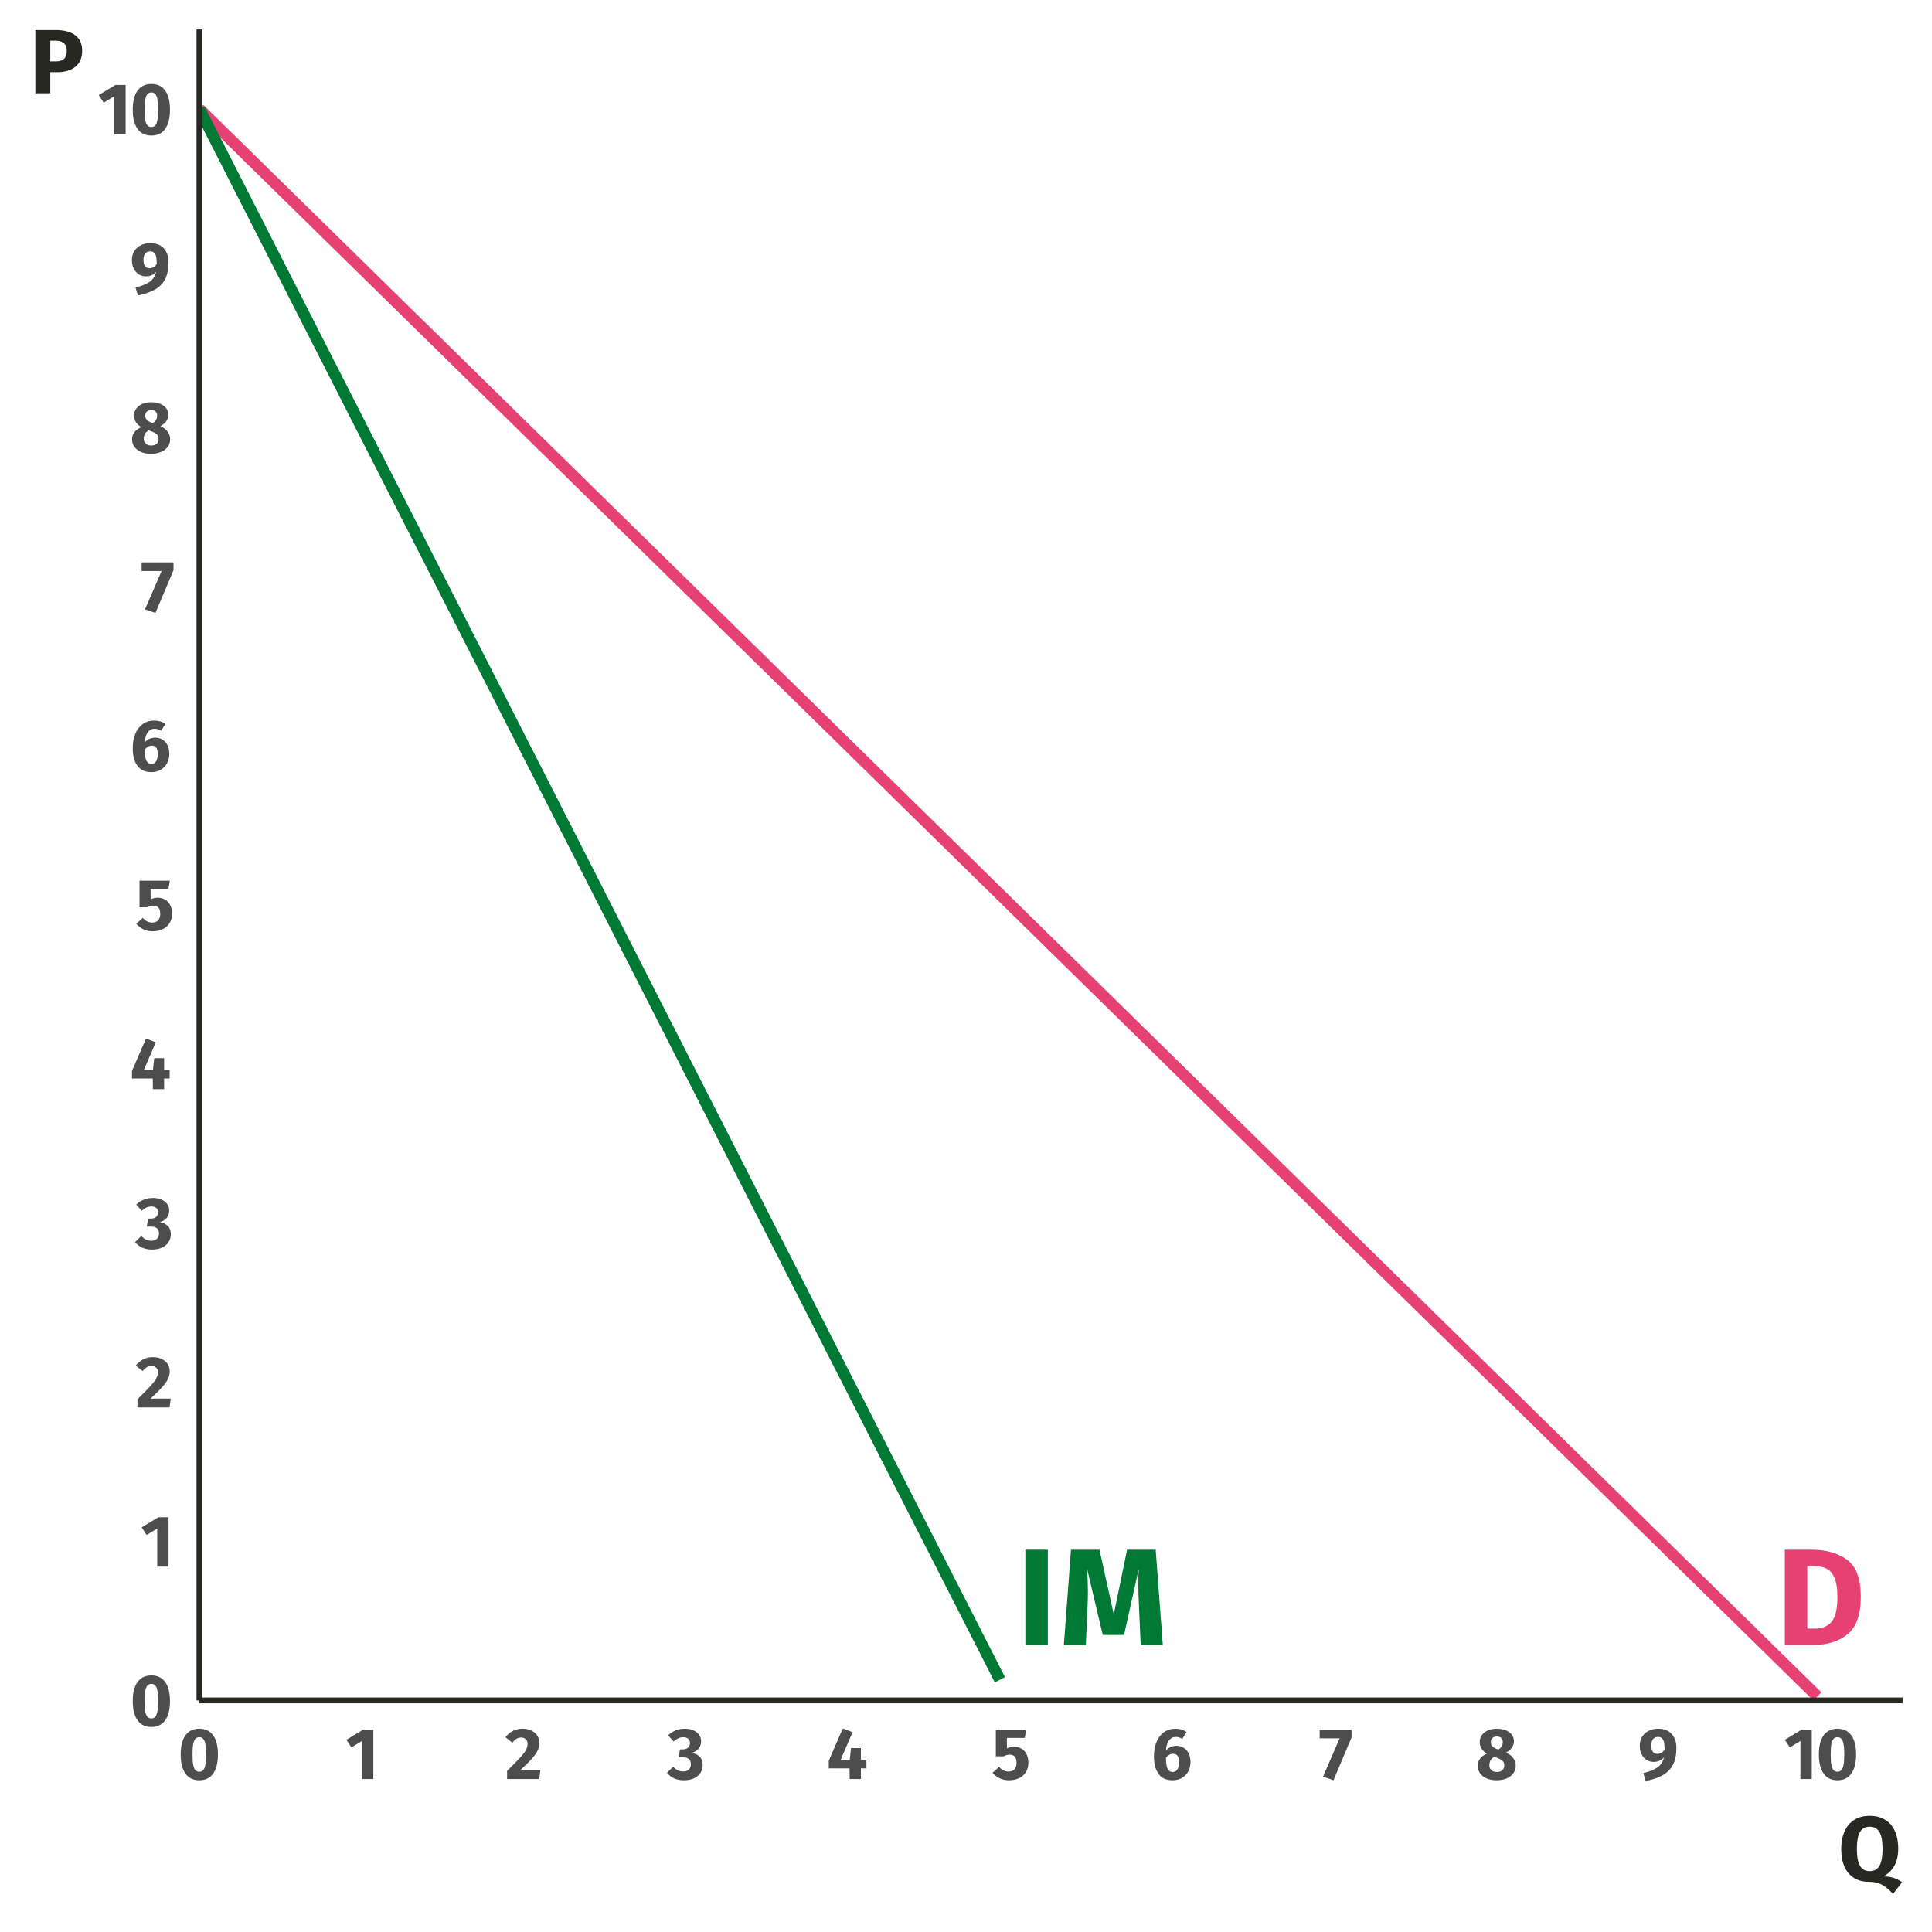
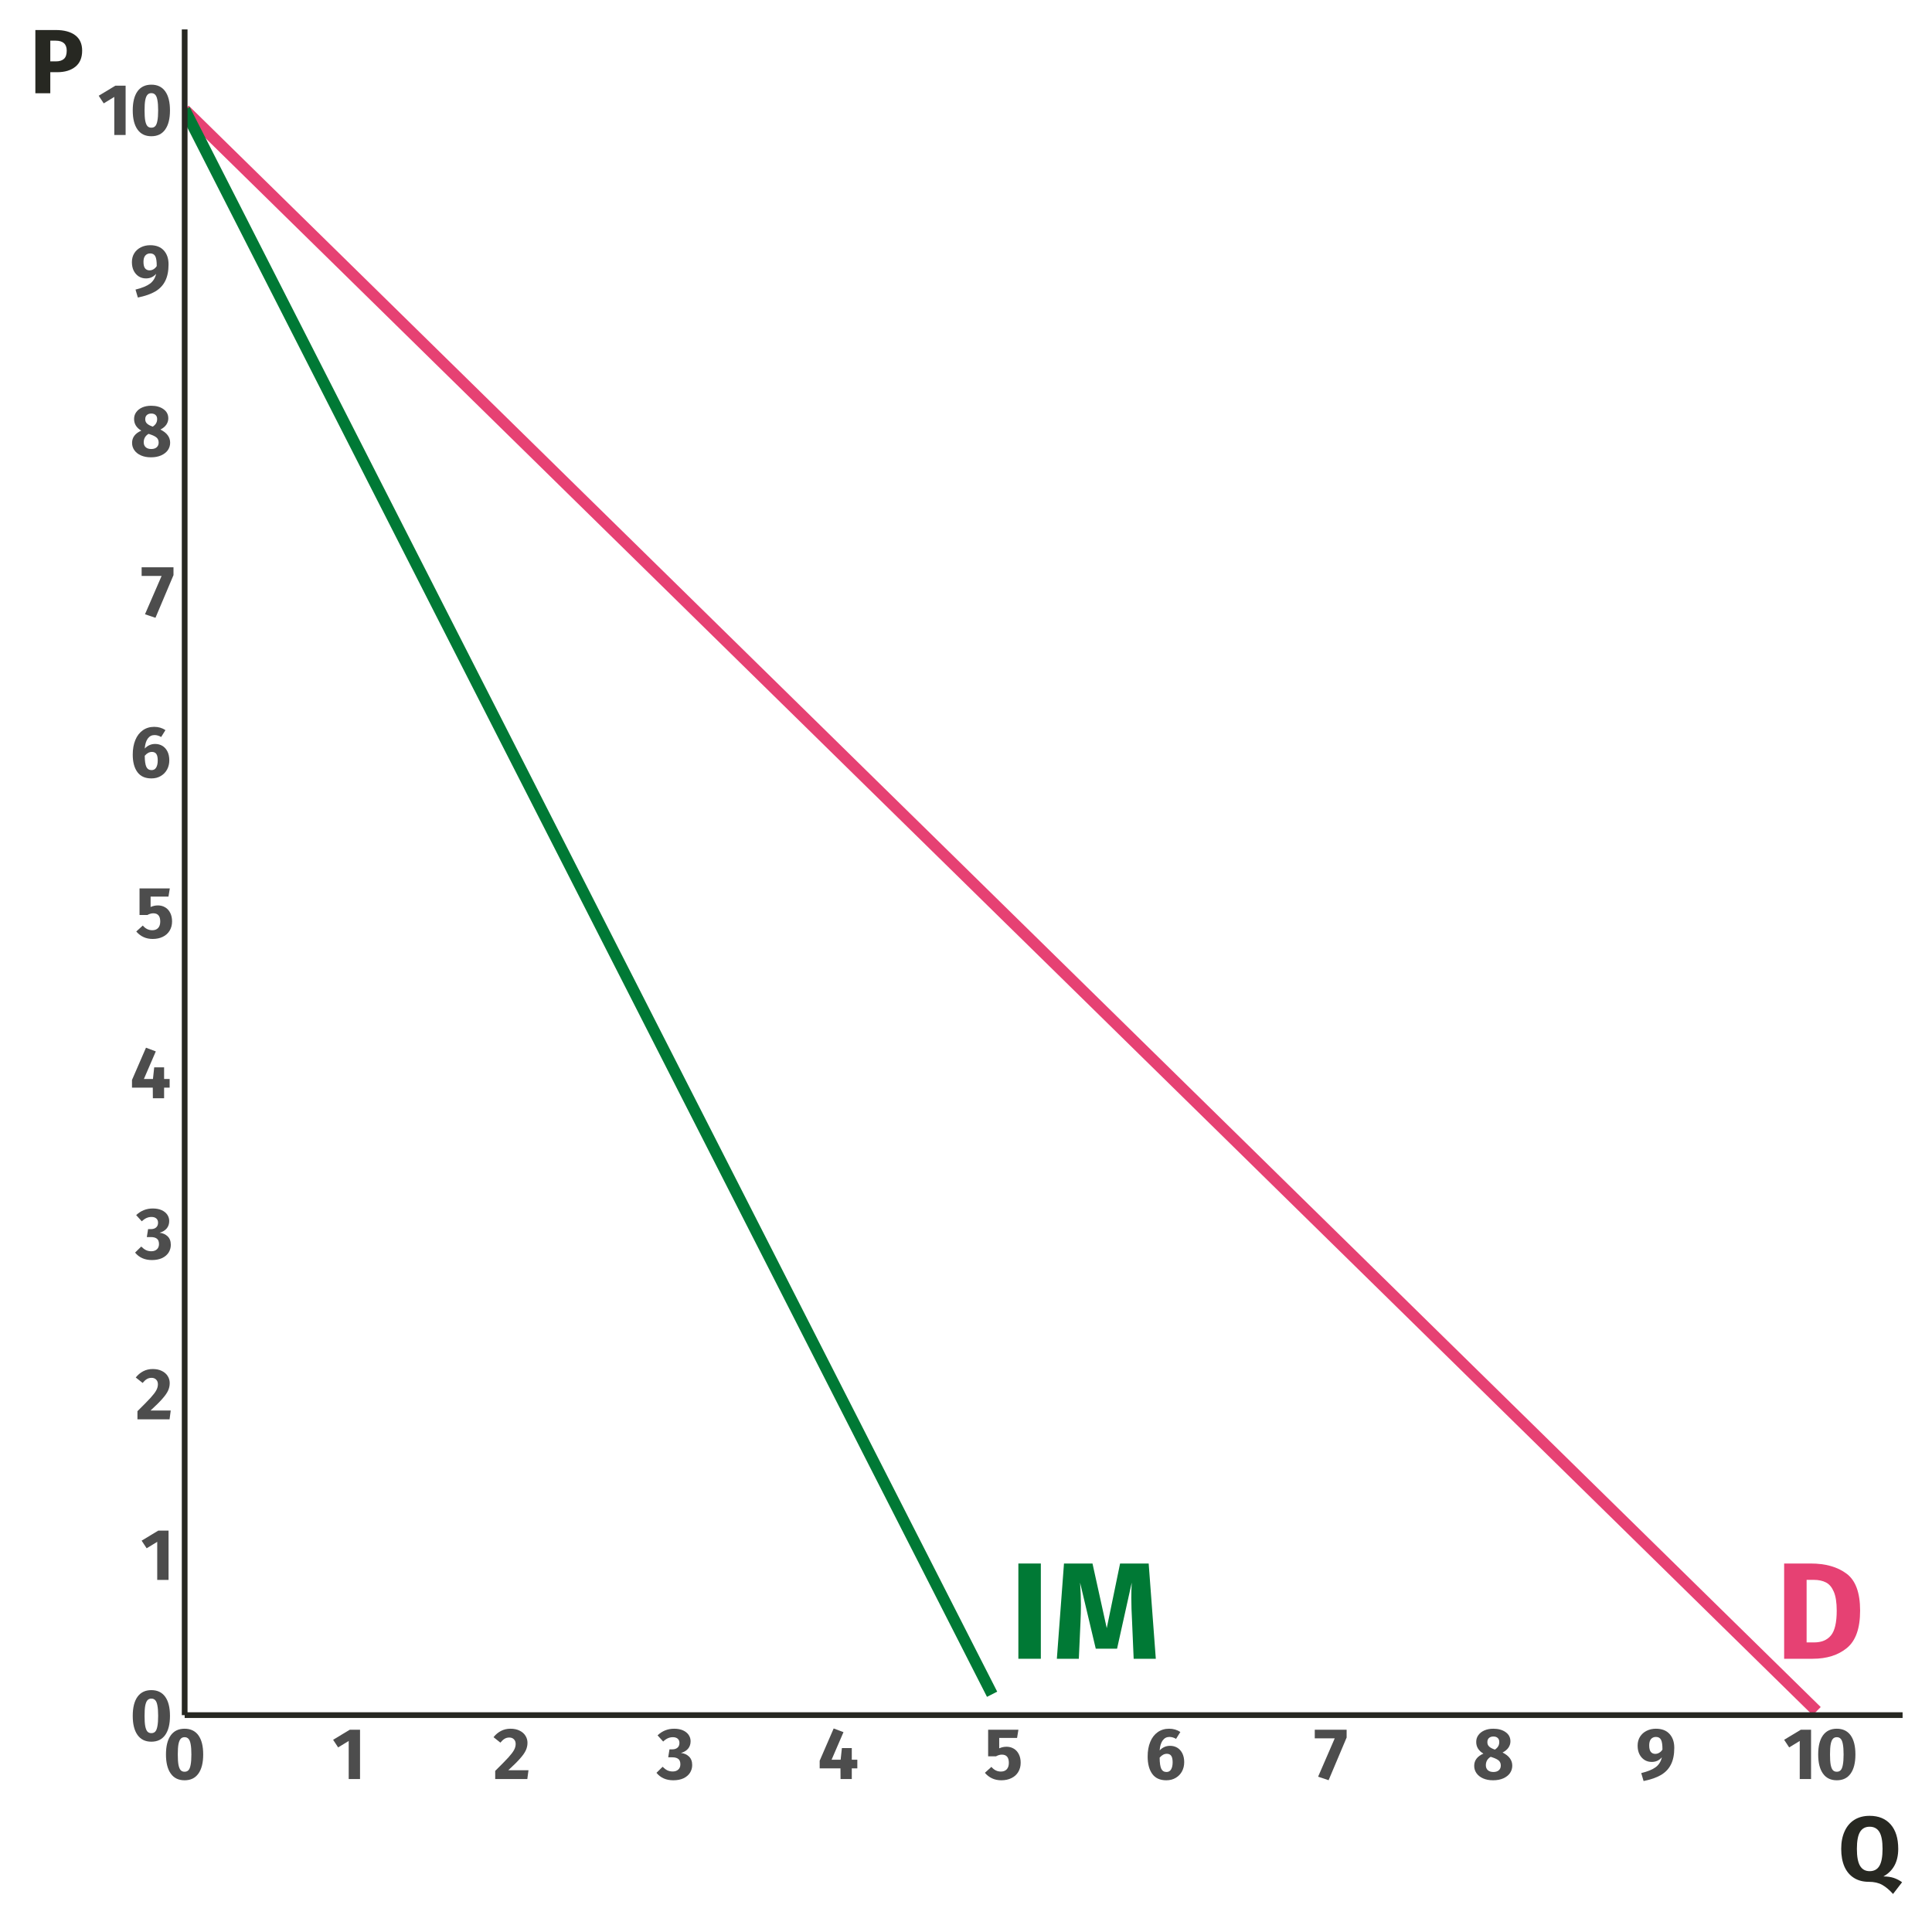
<svg xmlns="http://www.w3.org/2000/svg" xmlns:xlink="http://www.w3.org/1999/xlink" width="360" height="360" viewBox="0 0 360 360">
  <defs>
    <g>
      <g id="glyph-0-0">
        <path d="M 13.906 8.969 L 3.156 8.969 L 3.156 -26.891 L 13.906 -26.891 Z M 4.562 -25.562 L 4.562 7.625 L 12.516 7.625 L 12.516 -25.562 Z M 8.297 -11.547 C 9.316 -11.547 10.047 -11.27 10.484 -10.719 C 10.922 -10.176 11.141 -9.473 11.141 -8.609 C 11.141 -7.703 10.945 -7 10.562 -6.5 C 10.176 -6.008 9.555 -5.703 8.703 -5.578 L 8.703 -4.438 C 8.703 -4.25 8.641 -4.098 8.516 -3.984 C 8.391 -3.867 8.238 -3.812 8.062 -3.812 C 7.895 -3.812 7.742 -3.867 7.609 -3.984 C 7.484 -4.098 7.422 -4.25 7.422 -4.438 L 7.422 -6.578 C 8.328 -6.629 8.941 -6.797 9.266 -7.078 C 9.586 -7.359 9.75 -7.848 9.75 -8.547 C 9.75 -9.117 9.641 -9.555 9.422 -9.859 C 9.203 -10.172 8.789 -10.328 8.188 -10.328 C 7.695 -10.328 7.254 -10.227 6.859 -10.031 C 6.723 -9.988 6.613 -9.969 6.531 -9.969 C 6.344 -9.969 6.191 -10.02 6.078 -10.125 C 5.973 -10.238 5.922 -10.379 5.922 -10.547 C 5.922 -10.867 6.172 -11.113 6.672 -11.281 C 7.172 -11.457 7.711 -11.547 8.297 -11.547 Z M 8.062 -3.078 C 8.32 -3.078 8.535 -2.988 8.703 -2.812 C 8.879 -2.645 8.969 -2.43 8.969 -2.172 C 8.969 -1.898 8.879 -1.676 8.703 -1.5 C 8.535 -1.32 8.32 -1.234 8.062 -1.234 C 7.812 -1.234 7.598 -1.32 7.422 -1.5 C 7.254 -1.676 7.172 -1.898 7.172 -2.172 C 7.172 -2.43 7.254 -2.645 7.422 -2.812 C 7.598 -2.988 7.812 -3.078 8.062 -3.078 Z M 8.062 -3.078 " />
      </g>
      <g id="glyph-0-1">
        <path d="M 6.609 -17.75 C 9.391 -17.75 11.617 -17.117 13.297 -15.859 C 14.984 -14.609 15.828 -12.312 15.828 -8.969 C 15.828 -5.664 15.004 -3.344 13.359 -2 C 11.723 -0.664 9.598 0 6.984 0 L 1.672 0 L 1.672 -17.75 Z M 5.859 -14.703 L 5.859 -3.047 L 7.25 -3.047 C 8.633 -3.047 9.68 -3.477 10.391 -4.344 C 11.109 -5.207 11.469 -6.75 11.469 -8.969 C 11.469 -10.488 11.285 -11.664 10.922 -12.5 C 10.566 -13.332 10.082 -13.906 9.469 -14.219 C 8.852 -14.539 8.098 -14.703 7.203 -14.703 Z M 5.859 -14.703 " />
      </g>
      <g id="glyph-0-2">
        <path d="M 5.859 0 L 1.672 0 L 1.672 -17.75 L 5.859 -17.75 Z M 5.859 0 " />
      </g>
      <g id="glyph-0-3">
        <path d="M 19.281 0 L 15.156 0 L 14.859 -6.938 C 14.766 -8.594 14.719 -10.07 14.719 -11.375 C 14.719 -12.363 14.742 -13.301 14.797 -14.188 L 12.062 -1.875 L 8.094 -1.875 L 5.172 -14.188 C 5.273 -12.695 5.328 -11.297 5.328 -9.984 C 5.328 -8.992 5.301 -7.961 5.25 -6.891 L 4.938 0 L 0.844 0 L 2.172 -17.75 L 7.484 -17.75 L 10.141 -5.703 L 12.625 -17.75 L 17.953 -17.75 Z M 19.281 0 " />
      </g>
      <g id="glyph-1-0">
        <path d="M 7.375 4.75 L 1.672 4.75 L 1.672 -14.266 L 7.375 -14.266 Z M 2.422 -13.562 L 2.422 4.047 L 6.641 4.047 L 6.641 -13.562 Z M 4.406 -6.125 C 4.945 -6.125 5.332 -5.977 5.562 -5.688 C 5.789 -5.406 5.906 -5.031 5.906 -4.562 C 5.906 -4.082 5.801 -3.711 5.594 -3.453 C 5.395 -3.191 5.07 -3.031 4.625 -2.969 L 4.625 -2.359 C 4.625 -2.254 4.586 -2.172 4.516 -2.109 C 4.453 -2.055 4.375 -2.031 4.281 -2.031 C 4.188 -2.031 4.102 -2.055 4.031 -2.109 C 3.969 -2.172 3.938 -2.254 3.938 -2.359 L 3.938 -3.5 C 4.414 -3.52 4.738 -3.602 4.906 -3.75 C 5.082 -3.906 5.172 -4.172 5.172 -4.547 C 5.172 -4.836 5.113 -5.066 5 -5.234 C 4.883 -5.398 4.664 -5.484 4.344 -5.484 C 4.082 -5.484 3.848 -5.43 3.641 -5.328 C 3.566 -5.297 3.508 -5.281 3.469 -5.281 C 3.363 -5.281 3.281 -5.312 3.219 -5.375 C 3.164 -5.438 3.141 -5.508 3.141 -5.594 C 3.141 -5.77 3.27 -5.898 3.531 -5.984 C 3.801 -6.078 4.094 -6.125 4.406 -6.125 Z M 4.281 -1.625 C 4.414 -1.625 4.523 -1.578 4.609 -1.484 C 4.703 -1.398 4.75 -1.289 4.75 -1.156 C 4.75 -1.008 4.703 -0.891 4.609 -0.797 C 4.523 -0.703 4.414 -0.656 4.281 -0.656 C 4.145 -0.656 4.031 -0.703 3.938 -0.797 C 3.852 -0.891 3.812 -1.008 3.812 -1.156 C 3.812 -1.289 3.852 -1.398 3.938 -1.484 C 4.031 -1.578 4.145 -1.625 4.281 -1.625 Z M 4.281 -1.625 " />
      </g>
      <g id="glyph-1-1">
        <path d="M 3.984 -9.375 C 5.109 -9.375 5.969 -8.961 6.562 -8.141 C 7.156 -7.316 7.453 -6.129 7.453 -4.578 C 7.453 -3.035 7.156 -1.848 6.562 -1.016 C 5.969 -0.18 5.109 0.234 3.984 0.234 C 2.859 0.234 2 -0.18 1.406 -1.016 C 0.812 -1.848 0.516 -3.035 0.516 -4.578 C 0.516 -6.129 0.812 -7.316 1.406 -8.141 C 2 -8.961 2.859 -9.375 3.984 -9.375 Z M 3.984 -7.797 C 3.672 -7.797 3.426 -7.691 3.25 -7.484 C 3.07 -7.285 2.938 -6.953 2.844 -6.484 C 2.758 -6.023 2.719 -5.391 2.719 -4.578 C 2.719 -3.766 2.758 -3.125 2.844 -2.656 C 2.938 -2.188 3.07 -1.852 3.25 -1.656 C 3.426 -1.457 3.672 -1.359 3.984 -1.359 C 4.285 -1.359 4.523 -1.453 4.703 -1.641 C 4.891 -1.836 5.023 -2.172 5.109 -2.641 C 5.203 -3.109 5.25 -3.754 5.25 -4.578 C 5.25 -5.398 5.203 -6.047 5.109 -6.516 C 5.023 -6.984 4.891 -7.312 4.703 -7.5 C 4.523 -7.695 4.285 -7.797 3.984 -7.797 Z M 3.984 -7.797 " />
      </g>
      <g id="glyph-1-2">
        <path d="M 5.188 0 L 3.078 0 L 3.078 -7.094 L 1.109 -5.891 L 0.172 -7.312 L 3.281 -9.188 L 5.188 -9.188 Z M 5.188 0 " />
      </g>
      <g id="glyph-1-3">
        <path d="M 3.234 -9.375 C 3.898 -9.375 4.469 -9.254 4.938 -9.016 C 5.414 -8.785 5.781 -8.469 6.031 -8.062 C 6.281 -7.664 6.406 -7.227 6.406 -6.75 C 6.406 -6.258 6.301 -5.789 6.094 -5.344 C 5.895 -4.906 5.539 -4.398 5.031 -3.828 C 4.531 -3.254 3.797 -2.523 2.828 -1.641 L 6.594 -1.641 L 6.375 0 L 0.391 0 L 0.391 -1.516 C 1.504 -2.617 2.316 -3.445 2.828 -4 C 3.336 -4.562 3.691 -5.023 3.891 -5.391 C 4.098 -5.766 4.203 -6.145 4.203 -6.531 C 4.203 -6.906 4.094 -7.195 3.875 -7.406 C 3.664 -7.625 3.379 -7.734 3.016 -7.734 C 2.691 -7.734 2.398 -7.656 2.141 -7.5 C 1.891 -7.352 1.629 -7.113 1.359 -6.781 L 0.078 -7.797 C 0.461 -8.285 0.922 -8.672 1.453 -8.953 C 1.984 -9.234 2.578 -9.375 3.234 -9.375 Z M 3.234 -9.375 " />
      </g>
      <g id="glyph-1-4">
-         <path d="M 3.25 -9.375 C 3.895 -9.375 4.445 -9.27 4.906 -9.062 C 5.363 -8.852 5.711 -8.57 5.953 -8.219 C 6.191 -7.863 6.312 -7.473 6.312 -7.047 C 6.312 -6.492 6.156 -6.031 5.844 -5.656 C 5.531 -5.281 5.086 -5.016 4.516 -4.859 C 5.129 -4.785 5.629 -4.562 6.016 -4.188 C 6.41 -3.812 6.609 -3.281 6.609 -2.594 C 6.609 -2.082 6.473 -1.609 6.203 -1.172 C 5.93 -0.742 5.531 -0.398 5 -0.141 C 4.469 0.109 3.832 0.234 3.094 0.234 C 1.758 0.234 0.711 -0.227 -0.047 -1.156 L 1.094 -2.281 C 1.406 -1.977 1.707 -1.754 2 -1.609 C 2.301 -1.473 2.629 -1.406 2.984 -1.406 C 3.398 -1.406 3.738 -1.52 4 -1.75 C 4.27 -1.988 4.406 -2.316 4.406 -2.734 C 4.406 -3.203 4.281 -3.535 4.031 -3.734 C 3.781 -3.941 3.406 -4.047 2.906 -4.047 L 2.141 -4.047 L 2.375 -5.531 L 2.906 -5.531 C 3.312 -5.531 3.633 -5.633 3.875 -5.844 C 4.113 -6.051 4.234 -6.348 4.234 -6.734 C 4.234 -7.066 4.125 -7.328 3.906 -7.516 C 3.688 -7.703 3.383 -7.797 3 -7.797 C 2.352 -7.797 1.754 -7.523 1.203 -6.984 L 0.156 -8.141 C 1.02 -8.961 2.051 -9.375 3.25 -9.375 Z M 3.25 -9.375 " />
+         <path d="M 3.25 -9.375 C 3.895 -9.375 4.445 -9.27 4.906 -9.062 C 5.363 -8.852 5.711 -8.57 5.953 -8.219 C 6.191 -7.863 6.312 -7.473 6.312 -7.047 C 6.312 -6.492 6.156 -6.031 5.844 -5.656 C 5.531 -5.281 5.086 -5.016 4.516 -4.859 C 5.129 -4.785 5.629 -4.562 6.016 -4.188 C 6.41 -3.812 6.609 -3.281 6.609 -2.594 C 6.609 -2.082 6.473 -1.609 6.203 -1.172 C 5.93 -0.742 5.531 -0.398 5 -0.141 C 4.469 0.105 3.832 0.234 3.094 0.234 C 1.758 0.234 0.711 -0.227 -0.047 -1.156 L 1.094 -2.281 C 1.406 -1.977 1.707 -1.754 2 -1.609 C 2.301 -1.473 2.629 -1.406 2.984 -1.406 C 3.398 -1.406 3.738 -1.52 4 -1.75 C 4.27 -1.988 4.406 -2.316 4.406 -2.734 C 4.406 -3.203 4.281 -3.535 4.031 -3.734 C 3.781 -3.941 3.406 -4.047 2.906 -4.047 L 2.141 -4.047 L 2.375 -5.531 L 2.906 -5.531 C 3.312 -5.531 3.633 -5.633 3.875 -5.844 C 4.113 -6.051 4.234 -6.348 4.234 -6.734 C 4.234 -7.066 4.125 -7.328 3.906 -7.516 C 3.688 -7.703 3.383 -7.797 3 -7.797 C 2.352 -7.797 1.754 -7.523 1.203 -6.984 L 0.156 -8.141 C 1.02 -8.961 2.051 -9.375 3.25 -9.375 Z M 3.25 -9.375 " />
      </g>
      <g id="glyph-1-5">
        <path d="M 7.391 -1.984 L 6.359 -1.984 L 6.359 0 L 4.266 0 L 4.25 -1.984 L 0.375 -1.984 L 0.375 -3.406 L 2.984 -9.422 L 4.812 -8.734 L 2.594 -3.594 L 4.281 -3.594 L 4.516 -5.766 L 6.359 -5.766 L 6.359 -3.594 L 7.391 -3.594 Z M 7.391 -1.984 " />
      </g>
      <g id="glyph-1-6">
        <path d="M 6.172 -7.656 L 2.844 -7.656 L 2.844 -5.719 C 3.27 -5.914 3.723 -6.016 4.203 -6.016 C 4.711 -6.016 5.164 -5.895 5.562 -5.656 C 5.957 -5.426 6.27 -5.082 6.5 -4.625 C 6.727 -4.176 6.844 -3.645 6.844 -3.031 C 6.844 -2.383 6.691 -1.812 6.391 -1.312 C 6.098 -0.82 5.676 -0.441 5.125 -0.172 C 4.582 0.098 3.953 0.234 3.234 0.234 C 1.992 0.234 0.973 -0.227 0.172 -1.156 L 1.391 -2.266 C 1.879 -1.68 2.469 -1.391 3.156 -1.391 C 3.625 -1.391 3.988 -1.531 4.25 -1.812 C 4.508 -2.094 4.641 -2.492 4.641 -3.016 C 4.641 -4.035 4.207 -4.547 3.344 -4.547 C 3.164 -4.547 2.988 -4.52 2.812 -4.469 C 2.645 -4.426 2.457 -4.348 2.25 -4.234 L 0.781 -4.234 L 0.781 -9.188 L 6.422 -9.188 Z M 6.172 -7.656 " />
      </g>
      <g id="glyph-1-7">
        <path d="M 4.688 -6.188 C 5.195 -6.188 5.648 -6.066 6.047 -5.828 C 6.441 -5.586 6.754 -5.238 6.984 -4.781 C 7.211 -4.32 7.328 -3.773 7.328 -3.141 C 7.328 -2.516 7.191 -1.945 6.922 -1.438 C 6.648 -0.926 6.258 -0.52 5.75 -0.219 C 5.25 0.082 4.664 0.234 4 0.234 C 2.82 0.234 1.945 -0.16 1.375 -0.953 C 0.801 -1.742 0.516 -2.828 0.516 -4.203 C 0.516 -5.234 0.676 -6.141 1 -6.922 C 1.32 -7.703 1.785 -8.305 2.391 -8.734 C 2.992 -9.16 3.703 -9.375 4.516 -9.375 C 5.305 -9.375 6.004 -9.172 6.609 -8.766 L 5.812 -7.484 C 5.406 -7.723 4.988 -7.844 4.562 -7.844 C 4.051 -7.844 3.633 -7.625 3.312 -7.188 C 3 -6.75 2.812 -6.129 2.75 -5.328 C 3.289 -5.898 3.938 -6.188 4.688 -6.188 Z M 4.031 -1.312 C 4.406 -1.312 4.688 -1.469 4.875 -1.781 C 5.07 -2.102 5.172 -2.547 5.172 -3.109 C 5.172 -3.68 5.082 -4.086 4.906 -4.328 C 4.727 -4.578 4.457 -4.703 4.094 -4.703 C 3.602 -4.703 3.156 -4.461 2.75 -3.984 C 2.758 -3.016 2.859 -2.328 3.047 -1.922 C 3.242 -1.516 3.57 -1.312 4.031 -1.312 Z M 4.031 -1.312 " />
      </g>
      <g id="glyph-1-8">
        <path d="M 6.109 -7.734 L 2.75 0.219 L 0.797 -0.438 L 3.891 -7.578 L 0.172 -7.578 L 0.172 -9.188 L 6.109 -9.188 Z M 6.109 -7.734 " />
      </g>
      <g id="glyph-1-9">
        <path d="M 5.672 -4.938 C 6.285 -4.633 6.738 -4.281 7.031 -3.875 C 7.332 -3.477 7.484 -3.016 7.484 -2.484 C 7.484 -1.984 7.344 -1.523 7.062 -1.109 C 6.781 -0.703 6.363 -0.375 5.812 -0.125 C 5.27 0.113 4.633 0.234 3.906 0.234 C 3.188 0.234 2.562 0.113 2.031 -0.125 C 1.5 -0.363 1.094 -0.688 0.812 -1.094 C 0.531 -1.5 0.391 -1.953 0.391 -2.453 C 0.391 -3.473 0.961 -4.234 2.109 -4.734 C 1.211 -5.266 0.766 -5.988 0.766 -6.906 C 0.766 -7.395 0.898 -7.82 1.172 -8.188 C 1.441 -8.562 1.816 -8.852 2.297 -9.062 C 2.785 -9.27 3.336 -9.375 3.953 -9.375 C 4.891 -9.375 5.656 -9.16 6.25 -8.734 C 6.844 -8.316 7.141 -7.742 7.141 -7.016 C 7.141 -6.609 7.02 -6.223 6.781 -5.859 C 6.539 -5.504 6.172 -5.195 5.672 -4.938 Z M 3.969 -7.922 C 3.625 -7.922 3.348 -7.828 3.141 -7.641 C 2.941 -7.461 2.844 -7.207 2.844 -6.875 C 2.844 -6.57 2.93 -6.32 3.109 -6.125 C 3.285 -5.926 3.566 -5.75 3.953 -5.594 L 4.25 -5.484 C 4.551 -5.691 4.758 -5.906 4.875 -6.125 C 5 -6.344 5.062 -6.602 5.062 -6.906 C 5.062 -7.219 4.969 -7.461 4.781 -7.641 C 4.594 -7.828 4.32 -7.922 3.969 -7.922 Z M 3.969 -1.312 C 4.406 -1.312 4.742 -1.422 4.984 -1.641 C 5.223 -1.859 5.344 -2.145 5.344 -2.5 C 5.344 -2.875 5.238 -3.164 5.031 -3.375 C 4.82 -3.594 4.453 -3.797 3.922 -3.984 L 3.469 -4.141 C 2.863 -3.785 2.562 -3.258 2.562 -2.562 C 2.562 -2.176 2.688 -1.867 2.938 -1.641 C 3.188 -1.422 3.531 -1.312 3.969 -1.312 Z M 3.969 -1.312 " />
      </g>
      <g id="glyph-1-10">
        <path d="M 3.766 -9.375 C 4.867 -9.375 5.711 -9.051 6.297 -8.406 C 6.891 -7.758 7.188 -6.895 7.188 -5.812 C 7.188 -4.57 6.984 -3.547 6.578 -2.734 C 6.18 -1.922 5.566 -1.266 4.734 -0.766 C 3.898 -0.273 2.812 0.102 1.469 0.375 L 1.031 -1.109 C 2.227 -1.398 3.125 -1.766 3.719 -2.203 C 4.312 -2.641 4.695 -3.254 4.875 -4.047 C 4.383 -3.473 3.754 -3.188 2.984 -3.188 C 2.492 -3.188 2.051 -3.305 1.656 -3.547 C 1.258 -3.797 0.941 -4.148 0.703 -4.609 C 0.473 -5.066 0.359 -5.602 0.359 -6.219 C 0.359 -6.844 0.504 -7.395 0.797 -7.875 C 1.098 -8.352 1.508 -8.723 2.031 -8.984 C 2.551 -9.242 3.129 -9.375 3.766 -9.375 Z M 3.641 -4.688 C 3.898 -4.688 4.145 -4.754 4.375 -4.891 C 4.613 -5.023 4.816 -5.223 4.984 -5.484 C 4.992 -6.348 4.906 -6.957 4.719 -7.312 C 4.539 -7.664 4.223 -7.844 3.766 -7.844 C 3.379 -7.844 3.07 -7.707 2.844 -7.438 C 2.625 -7.176 2.516 -6.789 2.516 -6.281 C 2.516 -5.719 2.613 -5.312 2.812 -5.062 C 3.02 -4.812 3.297 -4.688 3.641 -4.688 Z M 3.641 -4.688 " />
      </g>
      <g id="glyph-2-0">
        <path d="M 9.234 5.953 L 2.094 5.953 L 2.094 -17.844 L 9.234 -17.844 Z M 3.031 -16.969 L 3.031 5.062 L 8.312 5.062 L 8.312 -16.969 Z M 5.516 -7.672 C 6.191 -7.672 6.672 -7.488 6.953 -7.125 C 7.242 -6.758 7.391 -6.289 7.391 -5.719 C 7.391 -5.113 7.258 -4.645 7 -4.312 C 6.75 -3.988 6.344 -3.785 5.781 -3.703 L 5.781 -2.938 C 5.781 -2.812 5.738 -2.711 5.656 -2.641 C 5.57 -2.566 5.473 -2.531 5.359 -2.531 C 5.242 -2.531 5.145 -2.566 5.062 -2.641 C 4.977 -2.711 4.938 -2.812 4.938 -2.938 L 4.938 -4.375 C 5.531 -4.406 5.938 -4.516 6.156 -4.703 C 6.375 -4.891 6.484 -5.211 6.484 -5.672 C 6.484 -6.047 6.406 -6.332 6.25 -6.531 C 6.102 -6.738 5.832 -6.844 5.438 -6.844 C 5.113 -6.844 4.82 -6.781 4.562 -6.656 C 4.469 -6.625 4.391 -6.609 4.328 -6.609 C 4.203 -6.609 4.102 -6.645 4.031 -6.719 C 3.957 -6.789 3.922 -6.883 3.922 -7 C 3.922 -7.219 4.086 -7.383 4.422 -7.5 C 4.766 -7.613 5.129 -7.672 5.516 -7.672 Z M 5.359 -2.047 C 5.523 -2.047 5.664 -1.988 5.781 -1.875 C 5.895 -1.758 5.953 -1.613 5.953 -1.438 C 5.953 -1.258 5.895 -1.109 5.781 -0.984 C 5.664 -0.867 5.523 -0.812 5.359 -0.812 C 5.18 -0.812 5.035 -0.867 4.922 -0.984 C 4.816 -1.109 4.766 -1.258 4.766 -1.438 C 4.766 -1.613 4.816 -1.758 4.922 -1.875 C 5.035 -1.988 5.18 -2.047 5.359 -2.047 Z M 5.359 -2.047 " />
      </g>
      <g id="glyph-2-1">
        <path d="M 8.422 -0.766 C 9.148 -0.766 9.785 -0.676 10.328 -0.5 C 10.879 -0.32 11.406 -0.051 11.906 0.312 L 10.219 2.5 C 9.57 1.77 8.906 1.207 8.219 0.812 C 7.539 0.426 6.695 0.234 5.688 0.234 C 4.633 0.234 3.723 -0.004 2.953 -0.484 C 2.18 -0.961 1.586 -1.66 1.172 -2.578 C 0.766 -3.504 0.562 -4.613 0.562 -5.906 C 0.562 -7.164 0.773 -8.258 1.203 -9.188 C 1.629 -10.125 2.238 -10.836 3.031 -11.328 C 3.82 -11.816 4.766 -12.062 5.859 -12.062 C 7.535 -12.062 8.844 -11.523 9.781 -10.453 C 10.719 -9.379 11.188 -7.863 11.188 -5.906 C 11.188 -3.5 10.266 -1.785 8.422 -0.766 Z M 3.484 -5.906 C 3.484 -4.445 3.68 -3.391 4.078 -2.734 C 4.473 -2.078 5.066 -1.75 5.859 -1.75 C 6.68 -1.75 7.285 -2.07 7.672 -2.719 C 8.066 -3.375 8.266 -4.438 8.266 -5.906 C 8.266 -7.363 8.066 -8.414 7.672 -9.062 C 7.273 -9.707 6.672 -10.031 5.859 -10.031 C 5.055 -10.031 4.457 -9.703 4.062 -9.047 C 3.676 -8.398 3.484 -7.352 3.484 -5.906 Z M 3.484 -5.906 " />
      </g>
      <g id="glyph-2-2">
        <path d="M 4.906 -11.781 C 6.457 -11.781 7.664 -11.457 8.531 -10.812 C 9.395 -10.164 9.828 -9.207 9.828 -7.938 C 9.828 -6.613 9.406 -5.613 8.562 -4.938 C 7.719 -4.258 6.586 -3.922 5.172 -3.922 L 3.891 -3.922 L 3.891 0 L 1.109 0 L 1.109 -11.781 Z M 4.938 -5.938 C 5.594 -5.938 6.094 -6.094 6.438 -6.406 C 6.781 -6.719 6.953 -7.227 6.953 -7.938 C 6.953 -9.176 6.258 -9.797 4.875 -9.797 L 3.891 -9.797 L 3.891 -5.938 Z M 4.938 -5.938 " />
      </g>
    </g>
    <clipPath id="clip-0">
-       <path clip-rule="nonzero" d="M 37.152 19 L 340 19 L 340 316.852 L 37.152 316.852 Z M 37.152 19 " />
+       <path clip-rule="nonzero" d="M 34.41 19 L 340 19 L 340 319.59 L 34.41 319.59 Z M 34.41 19 " />
    </clipPath>
    <clipPath id="clip-1">
-       <path clip-rule="nonzero" d="M 37.152 19 L 188 19 L 188 315 L 37.152 315 Z M 37.152 19 " />
+       <path clip-rule="nonzero" d="M 34.41 19 L 186 19 L 186 317 L 34.41 317 Z M 34.41 19 " />
    </clipPath>
  </defs>
  <rect x="-36" y="-36" width="432" height="432" fill="rgb(100%, 100%, 100%)" fill-opacity="1" />
  <g clip-path="url(#clip-0)">
-     <path fill="none" stroke-width="2.134" stroke-linecap="butt" stroke-linejoin="round" stroke="rgb(90.196%, 25.49%, 45.098%)" stroke-opacity="1" stroke-miterlimit="10" d="M 37.152 20.305 L 40.324 23.422 L 43.5 26.535 L 49.844 32.762 L 53.02 35.875 L 56.191 38.988 L 59.367 42.102 L 62.539 45.215 L 65.715 48.328 L 68.887 51.445 L 72.062 54.559 L 75.234 57.672 L 78.41 60.785 L 81.582 63.898 L 84.758 67.012 L 87.93 70.125 L 91.105 73.238 L 94.277 76.352 L 97.449 79.469 L 100.625 82.582 L 103.797 85.695 L 106.973 88.809 L 110.145 91.922 L 113.32 95.035 L 116.492 98.148 L 119.668 101.262 L 122.84 104.375 L 126.016 107.488 L 129.188 110.605 L 132.363 113.719 L 135.535 116.832 L 138.711 119.945 L 145.055 126.172 L 148.23 129.285 L 151.402 132.398 L 154.578 135.512 L 157.75 138.629 L 160.926 141.742 L 164.098 144.855 L 167.273 147.969 L 170.445 151.082 L 173.621 154.195 L 176.793 157.309 L 179.969 160.422 L 183.141 163.535 L 186.316 166.652 L 192.66 172.879 L 195.836 175.992 L 199.008 179.105 L 202.184 182.219 L 205.355 185.332 L 208.531 188.445 L 211.703 191.559 L 214.879 194.672 L 218.051 197.789 L 221.227 200.902 L 224.398 204.016 L 227.574 207.129 L 230.746 210.242 L 233.922 213.355 L 240.266 219.582 L 243.441 222.695 L 246.613 225.812 L 249.789 228.926 L 252.961 232.039 L 256.137 235.152 L 259.309 238.266 L 262.484 241.379 L 265.656 244.492 L 268.832 247.605 L 272.004 250.719 L 275.18 253.836 L 278.352 256.949 L 281.527 260.062 L 287.871 266.289 L 291.047 269.402 L 294.219 272.516 L 297.395 275.629 L 300.566 278.742 L 303.742 281.855 L 306.914 284.973 L 310.09 288.086 L 313.262 291.199 L 316.438 294.312 L 319.609 297.426 L 322.785 300.539 L 325.957 303.652 L 329.133 306.766 L 332.305 309.879 L 335.477 312.996 L 338.652 316.109 " />
+     <path fill="none" stroke-width="2.134" stroke-linecap="butt" stroke-linejoin="round" stroke="rgb(90.196%, 25.49%, 45.098%)" stroke-opacity="1" stroke-miterlimit="10" d="M 34.41 20.438 L 37.613 23.578 L 40.812 26.719 L 44.016 29.859 L 47.215 33 L 50.418 36.141 L 53.617 39.285 L 56.82 42.426 L 60.02 45.566 L 63.223 48.707 L 69.621 54.988 L 72.824 58.129 L 76.023 61.27 L 79.227 64.414 L 82.426 67.555 L 85.629 70.695 L 88.828 73.836 L 92.031 76.977 L 95.23 80.117 L 98.434 83.258 L 101.633 86.398 L 104.836 89.543 L 108.035 92.684 L 111.238 95.824 L 114.438 98.965 L 117.641 102.105 L 120.84 105.246 L 124.043 108.387 L 127.242 111.527 L 130.445 114.672 L 133.645 117.812 L 136.848 120.953 L 140.047 124.094 L 143.25 127.234 L 146.449 130.375 L 149.652 133.516 L 156.051 139.797 L 159.254 142.941 L 162.453 146.082 L 165.656 149.223 L 168.855 152.363 L 172.059 155.504 L 175.258 158.645 L 178.461 161.785 L 181.66 164.926 L 184.863 168.07 L 188.062 171.211 L 191.266 174.352 L 194.465 177.492 L 197.668 180.633 L 200.867 183.773 L 204.07 186.914 L 207.27 190.055 L 210.473 193.199 L 213.672 196.34 L 216.875 199.48 L 220.074 202.621 L 223.277 205.762 L 226.477 208.902 L 229.68 212.043 L 236.078 218.324 L 239.281 221.469 L 242.48 224.609 L 245.684 227.75 L 248.883 230.891 L 252.086 234.031 L 255.285 237.172 L 258.488 240.312 L 261.688 243.453 L 264.891 246.598 L 268.09 249.738 L 271.293 252.879 L 274.492 256.02 L 277.695 259.16 L 280.895 262.301 L 284.098 265.441 L 287.297 268.582 L 290.5 271.727 L 293.699 274.867 L 296.902 278.008 L 300.102 281.148 L 303.305 284.289 L 306.504 287.43 L 309.707 290.57 L 316.105 296.852 L 319.309 299.996 L 322.508 303.137 L 325.711 306.277 L 328.91 309.418 L 332.113 312.559 L 335.312 315.699 L 338.516 318.84 " />
  </g>
  <g clip-path="url(#clip-1)">
-     <path fill="none" stroke-width="2.134" stroke-linecap="butt" stroke-linejoin="round" stroke="rgb(0%, 47.451%, 20.784%)" stroke-opacity="1" stroke-miterlimit="10" d="M 37.152 20.305 L 40.324 26.535 L 43.5 32.762 L 49.844 45.215 L 53.02 51.445 L 56.191 57.672 L 59.367 63.898 L 62.539 70.125 L 65.715 76.352 L 68.887 82.582 L 72.062 88.809 L 75.234 95.035 L 78.41 101.262 L 81.582 107.488 L 84.758 113.719 L 87.93 119.945 L 91.105 126.172 L 94.277 132.398 L 97.449 138.629 L 100.625 144.855 L 103.797 151.082 L 106.973 157.309 L 110.145 163.535 L 113.32 169.766 L 116.492 175.992 L 119.668 182.219 L 122.84 188.445 L 126.016 194.672 L 129.188 200.902 L 132.363 207.129 L 135.535 213.355 L 138.711 219.582 L 141.883 225.812 L 145.055 232.039 L 148.23 238.266 L 151.402 244.492 L 154.578 250.719 L 157.75 256.949 L 160.926 263.176 L 164.098 269.402 L 167.273 275.629 L 170.445 281.855 L 173.621 288.086 L 176.793 294.312 L 179.969 300.539 L 183.141 306.766 L 186.316 312.996 " />
+     <path fill="none" stroke-width="2.134" stroke-linecap="butt" stroke-linejoin="round" stroke="rgb(0%, 47.451%, 20.784%)" stroke-opacity="1" stroke-miterlimit="10" d="M 34.41 20.438 L 37.613 26.719 L 40.812 33 L 44.016 39.285 L 47.215 45.566 L 50.418 51.848 L 53.617 58.129 L 56.82 64.414 L 60.02 70.695 L 63.223 76.977 L 66.422 83.258 L 69.621 89.543 L 72.824 95.824 L 76.023 102.105 L 79.227 108.387 L 82.426 114.672 L 85.629 120.953 L 88.828 127.234 L 92.031 133.516 L 95.23 139.797 L 98.434 146.082 L 101.633 152.363 L 104.836 158.645 L 108.035 164.926 L 111.238 171.211 L 114.438 177.492 L 117.641 183.773 L 120.84 190.055 L 124.043 196.34 L 127.242 202.621 L 130.445 208.902 L 133.645 215.184 L 136.848 221.469 L 140.047 227.75 L 143.25 234.031 L 146.449 240.312 L 149.652 246.598 L 156.051 259.16 L 159.254 265.441 L 162.453 271.727 L 165.656 278.008 L 168.855 284.289 L 172.059 290.57 L 175.258 296.852 L 178.461 303.137 L 181.66 309.418 L 184.863 315.699 " />
  </g>
  <g fill="rgb(90.196%, 25.49%, 45.098%)" fill-opacity="1">
-     <use xlink:href="#glyph-0-1" x="330.906" y="306.517" />
+     <use xlink:href="#glyph-0-1" x="330.777" y="309.087" />
  </g>
  <g fill="rgb(0%, 47.451%, 20.784%)" fill-opacity="1">
-     <use xlink:href="#glyph-0-2" x="189.391" y="306.517" />
-     <use xlink:href="#glyph-0-3" x="197.391" y="306.517" />
+     <use xlink:href="#glyph-0-2" x="188.086" y="309.087" />
+     <use xlink:href="#glyph-0-3" x="196.086" y="309.087" />
  </g>
-   <path fill="none" stroke-width="1.067" stroke-linecap="butt" stroke-linejoin="round" stroke="rgb(15.294%, 15.686%, 13.333%)" stroke-opacity="1" stroke-miterlimit="10" d="M 37.152 316.848 L 37.152 5.48 " />
+   <path fill="none" stroke-width="1.067" stroke-linecap="butt" stroke-linejoin="round" stroke="rgb(15.294%, 15.686%, 13.333%)" stroke-opacity="1" stroke-miterlimit="10" d="M 34.41 319.59 L 34.41 5.48 " />
  <g fill="rgb(30.196%, 30.196%, 30.196%)" fill-opacity="1">
-     <use xlink:href="#glyph-1-1" x="24.219" y="321.562" />
+     <use xlink:href="#glyph-1-1" x="24.219" y="324.305" />
  </g>
  <g fill="rgb(30.196%, 30.196%, 30.196%)" fill-opacity="1">
-     <use xlink:href="#glyph-1-2" x="26.219" y="291.91" />
+     <use xlink:href="#glyph-1-2" x="26.219" y="294.391" />
  </g>
  <g fill="rgb(30.196%, 30.196%, 30.196%)" fill-opacity="1">
-     <use xlink:href="#glyph-1-3" x="25.219" y="262.254" />
+     <use xlink:href="#glyph-1-3" x="25.219" y="264.473" />
  </g>
  <g fill="rgb(30.196%, 30.196%, 30.196%)" fill-opacity="1">
-     <use xlink:href="#glyph-1-4" x="25.219" y="232.602" />
+     <use xlink:href="#glyph-1-4" x="25.219" y="234.559" />
  </g>
  <g fill="rgb(30.196%, 30.196%, 30.196%)" fill-opacity="1">
-     <use xlink:href="#glyph-1-5" x="24.219" y="202.945" />
+     <use xlink:href="#glyph-1-5" x="24.219" y="204.645" />
  </g>
  <g fill="rgb(30.196%, 30.196%, 30.196%)" fill-opacity="1">
-     <use xlink:href="#glyph-1-6" x="25.219" y="173.293" />
+     <use xlink:href="#glyph-1-6" x="25.219" y="174.727" />
  </g>
  <g fill="rgb(30.196%, 30.196%, 30.196%)" fill-opacity="1">
-     <use xlink:href="#glyph-1-7" x="24.219" y="143.637" />
+     <use xlink:href="#glyph-1-7" x="24.219" y="144.812" />
  </g>
  <g fill="rgb(30.196%, 30.196%, 30.196%)" fill-opacity="1">
-     <use xlink:href="#glyph-1-8" x="26.219" y="113.984" />
+     <use xlink:href="#glyph-1-8" x="26.219" y="114.898" />
  </g>
  <g fill="rgb(30.196%, 30.196%, 30.196%)" fill-opacity="1">
-     <use xlink:href="#glyph-1-9" x="24.219" y="84.328" />
+     <use xlink:href="#glyph-1-9" x="24.219" y="84.98" />
  </g>
  <g fill="rgb(30.196%, 30.196%, 30.196%)" fill-opacity="1">
-     <use xlink:href="#glyph-1-10" x="24.219" y="54.676" />
+     <use xlink:href="#glyph-1-10" x="24.219" y="55.066" />
  </g>
  <g fill="rgb(30.196%, 30.196%, 30.196%)" fill-opacity="1">
-     <use xlink:href="#glyph-1-2" x="18.219" y="25.02" />
-     <use xlink:href="#glyph-1-1" x="24.219" y="25.02" />
+     <use xlink:href="#glyph-1-2" x="18.219" y="25.152" />
+     <use xlink:href="#glyph-1-1" x="24.219" y="25.152" />
  </g>
-   <path fill="none" stroke-width="1.067" stroke-linecap="butt" stroke-linejoin="round" stroke="rgb(15.294%, 15.686%, 13.333%)" stroke-opacity="1" stroke-miterlimit="10" d="M 37.152 316.848 L 354.52 316.848 " />
+   <path fill="none" stroke-width="1.067" stroke-linecap="butt" stroke-linejoin="round" stroke="rgb(15.294%, 15.686%, 13.333%)" stroke-opacity="1" stroke-miterlimit="10" d="M 34.41 319.59 L 354.52 319.59 " />
  <g fill="rgb(30.196%, 30.196%, 30.196%)" fill-opacity="1">
-     <use xlink:href="#glyph-1-1" x="33.152" y="331.496" />
+     <use xlink:href="#glyph-1-1" x="30.41" y="331.496" />
  </g>
  <g fill="rgb(30.196%, 30.196%, 30.196%)" fill-opacity="1">
-     <use xlink:href="#glyph-1-2" x="64.375" y="331.496" />
+     <use xlink:href="#glyph-1-2" x="61.898" y="331.496" />
  </g>
  <g fill="rgb(30.196%, 30.196%, 30.196%)" fill-opacity="1">
-     <use xlink:href="#glyph-1-3" x="94.102" y="331.496" />
+     <use xlink:href="#glyph-1-3" x="91.883" y="331.496" />
  </g>
  <g fill="rgb(30.196%, 30.196%, 30.196%)" fill-opacity="1">
-     <use xlink:href="#glyph-1-4" x="124.328" y="331.496" />
+     <use xlink:href="#glyph-1-4" x="122.371" y="331.496" />
  </g>
  <g fill="rgb(30.196%, 30.196%, 30.196%)" fill-opacity="1">
-     <use xlink:href="#glyph-1-5" x="154.055" y="331.496" />
+     <use xlink:href="#glyph-1-5" x="152.359" y="331.496" />
  </g>
  <g fill="rgb(30.196%, 30.196%, 30.196%)" fill-opacity="1">
-     <use xlink:href="#glyph-1-6" x="184.777" y="331.496" />
+     <use xlink:href="#glyph-1-6" x="183.344" y="331.496" />
  </g>
  <g fill="rgb(30.196%, 30.196%, 30.196%)" fill-opacity="1">
-     <use xlink:href="#glyph-1-7" x="214.504" y="331.496" />
+     <use xlink:href="#glyph-1-7" x="213.332" y="331.496" />
  </g>
  <g fill="rgb(30.196%, 30.196%, 30.196%)" fill-opacity="1">
-     <use xlink:href="#glyph-1-8" x="245.73" y="331.496" />
+     <use xlink:href="#glyph-1-8" x="244.816" y="331.496" />
  </g>
  <g fill="rgb(30.196%, 30.196%, 30.196%)" fill-opacity="1">
-     <use xlink:href="#glyph-1-9" x="274.957" y="331.496" />
+     <use xlink:href="#glyph-1-9" x="274.305" y="331.496" />
  </g>
  <g fill="rgb(30.196%, 30.196%, 30.196%)" fill-opacity="1">
-     <use xlink:href="#glyph-1-10" x="305.184" y="331.496" />
+     <use xlink:href="#glyph-1-10" x="304.789" y="331.496" />
  </g>
  <g fill="rgb(30.196%, 30.196%, 30.196%)" fill-opacity="1">
-     <use xlink:href="#glyph-1-2" x="332.406" y="331.496" />
-     <use xlink:href="#glyph-1-1" x="338.406" y="331.496" />
+     <use xlink:href="#glyph-1-2" x="332.277" y="331.496" />
+     <use xlink:href="#glyph-1-1" x="338.277" y="331.496" />
  </g>
  <g fill="rgb(15.294%, 15.686%, 13.333%)" fill-opacity="1">
    <use xlink:href="#glyph-2-1" x="342.52" y="350.414" />
  </g>
  <g fill="rgb(15.294%, 15.686%, 13.333%)" fill-opacity="1">
    <use xlink:href="#glyph-2-2" x="5.48" y="17.375" />
  </g>
</svg>
